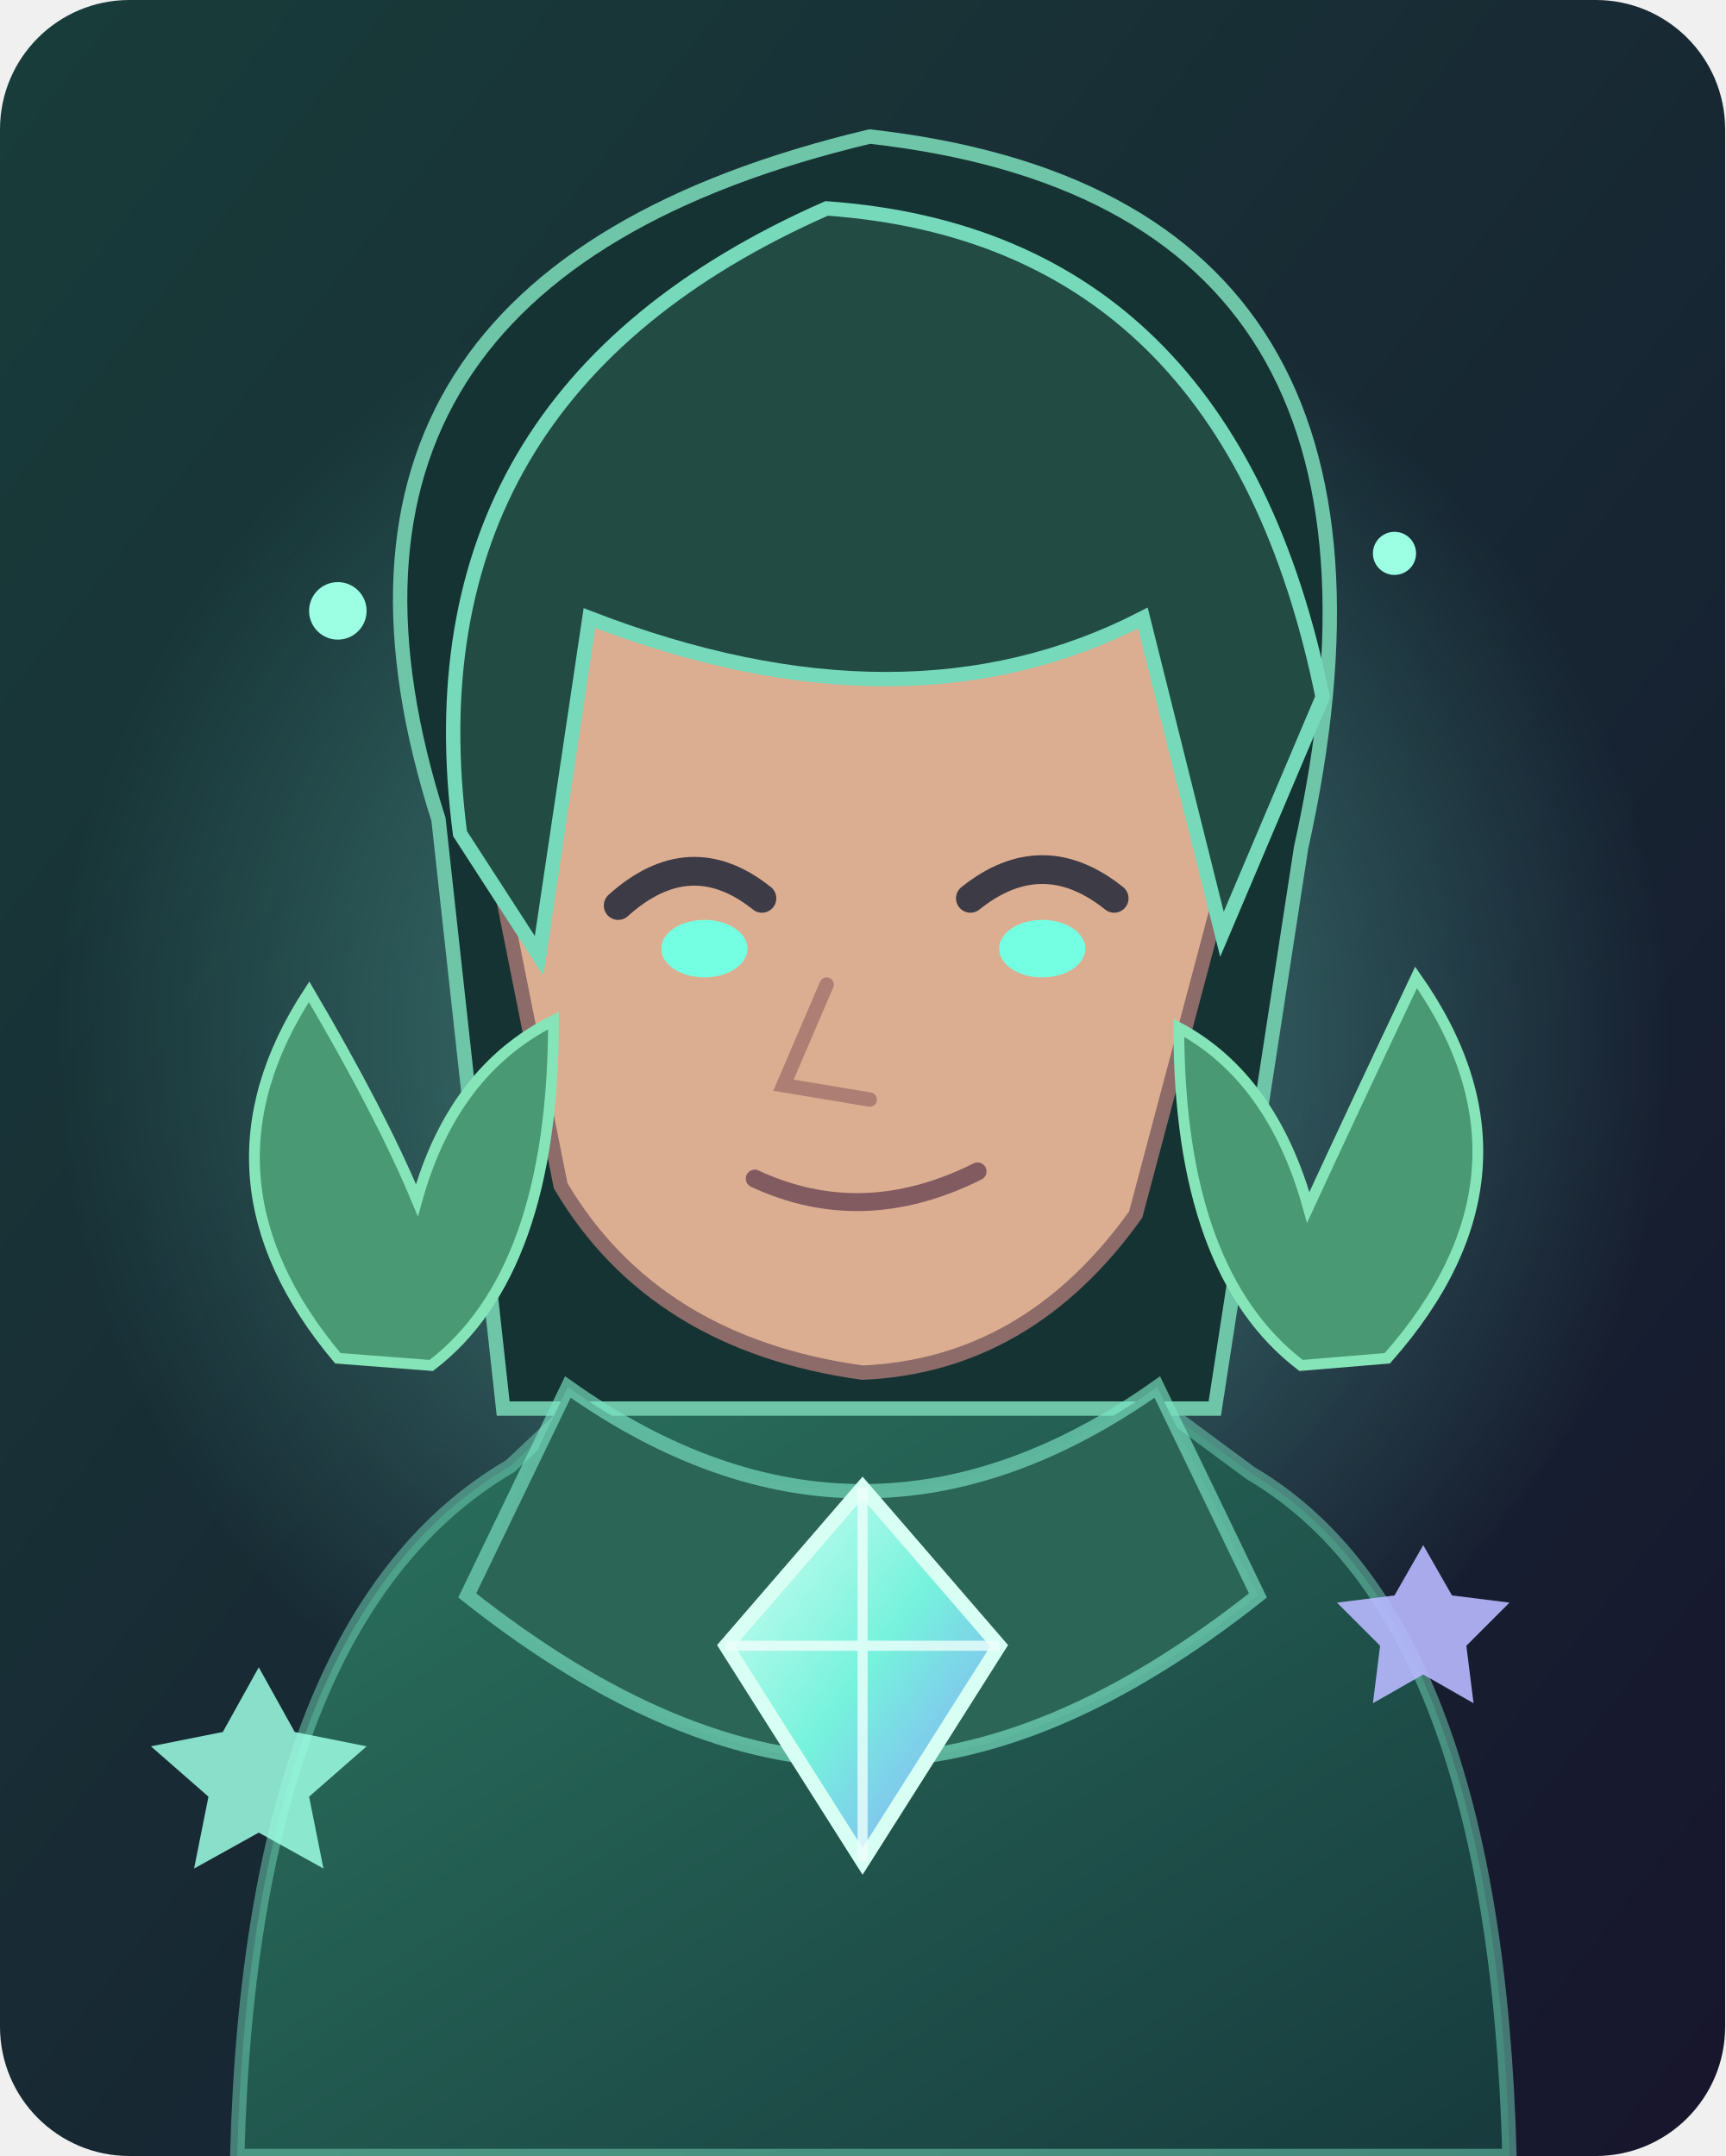
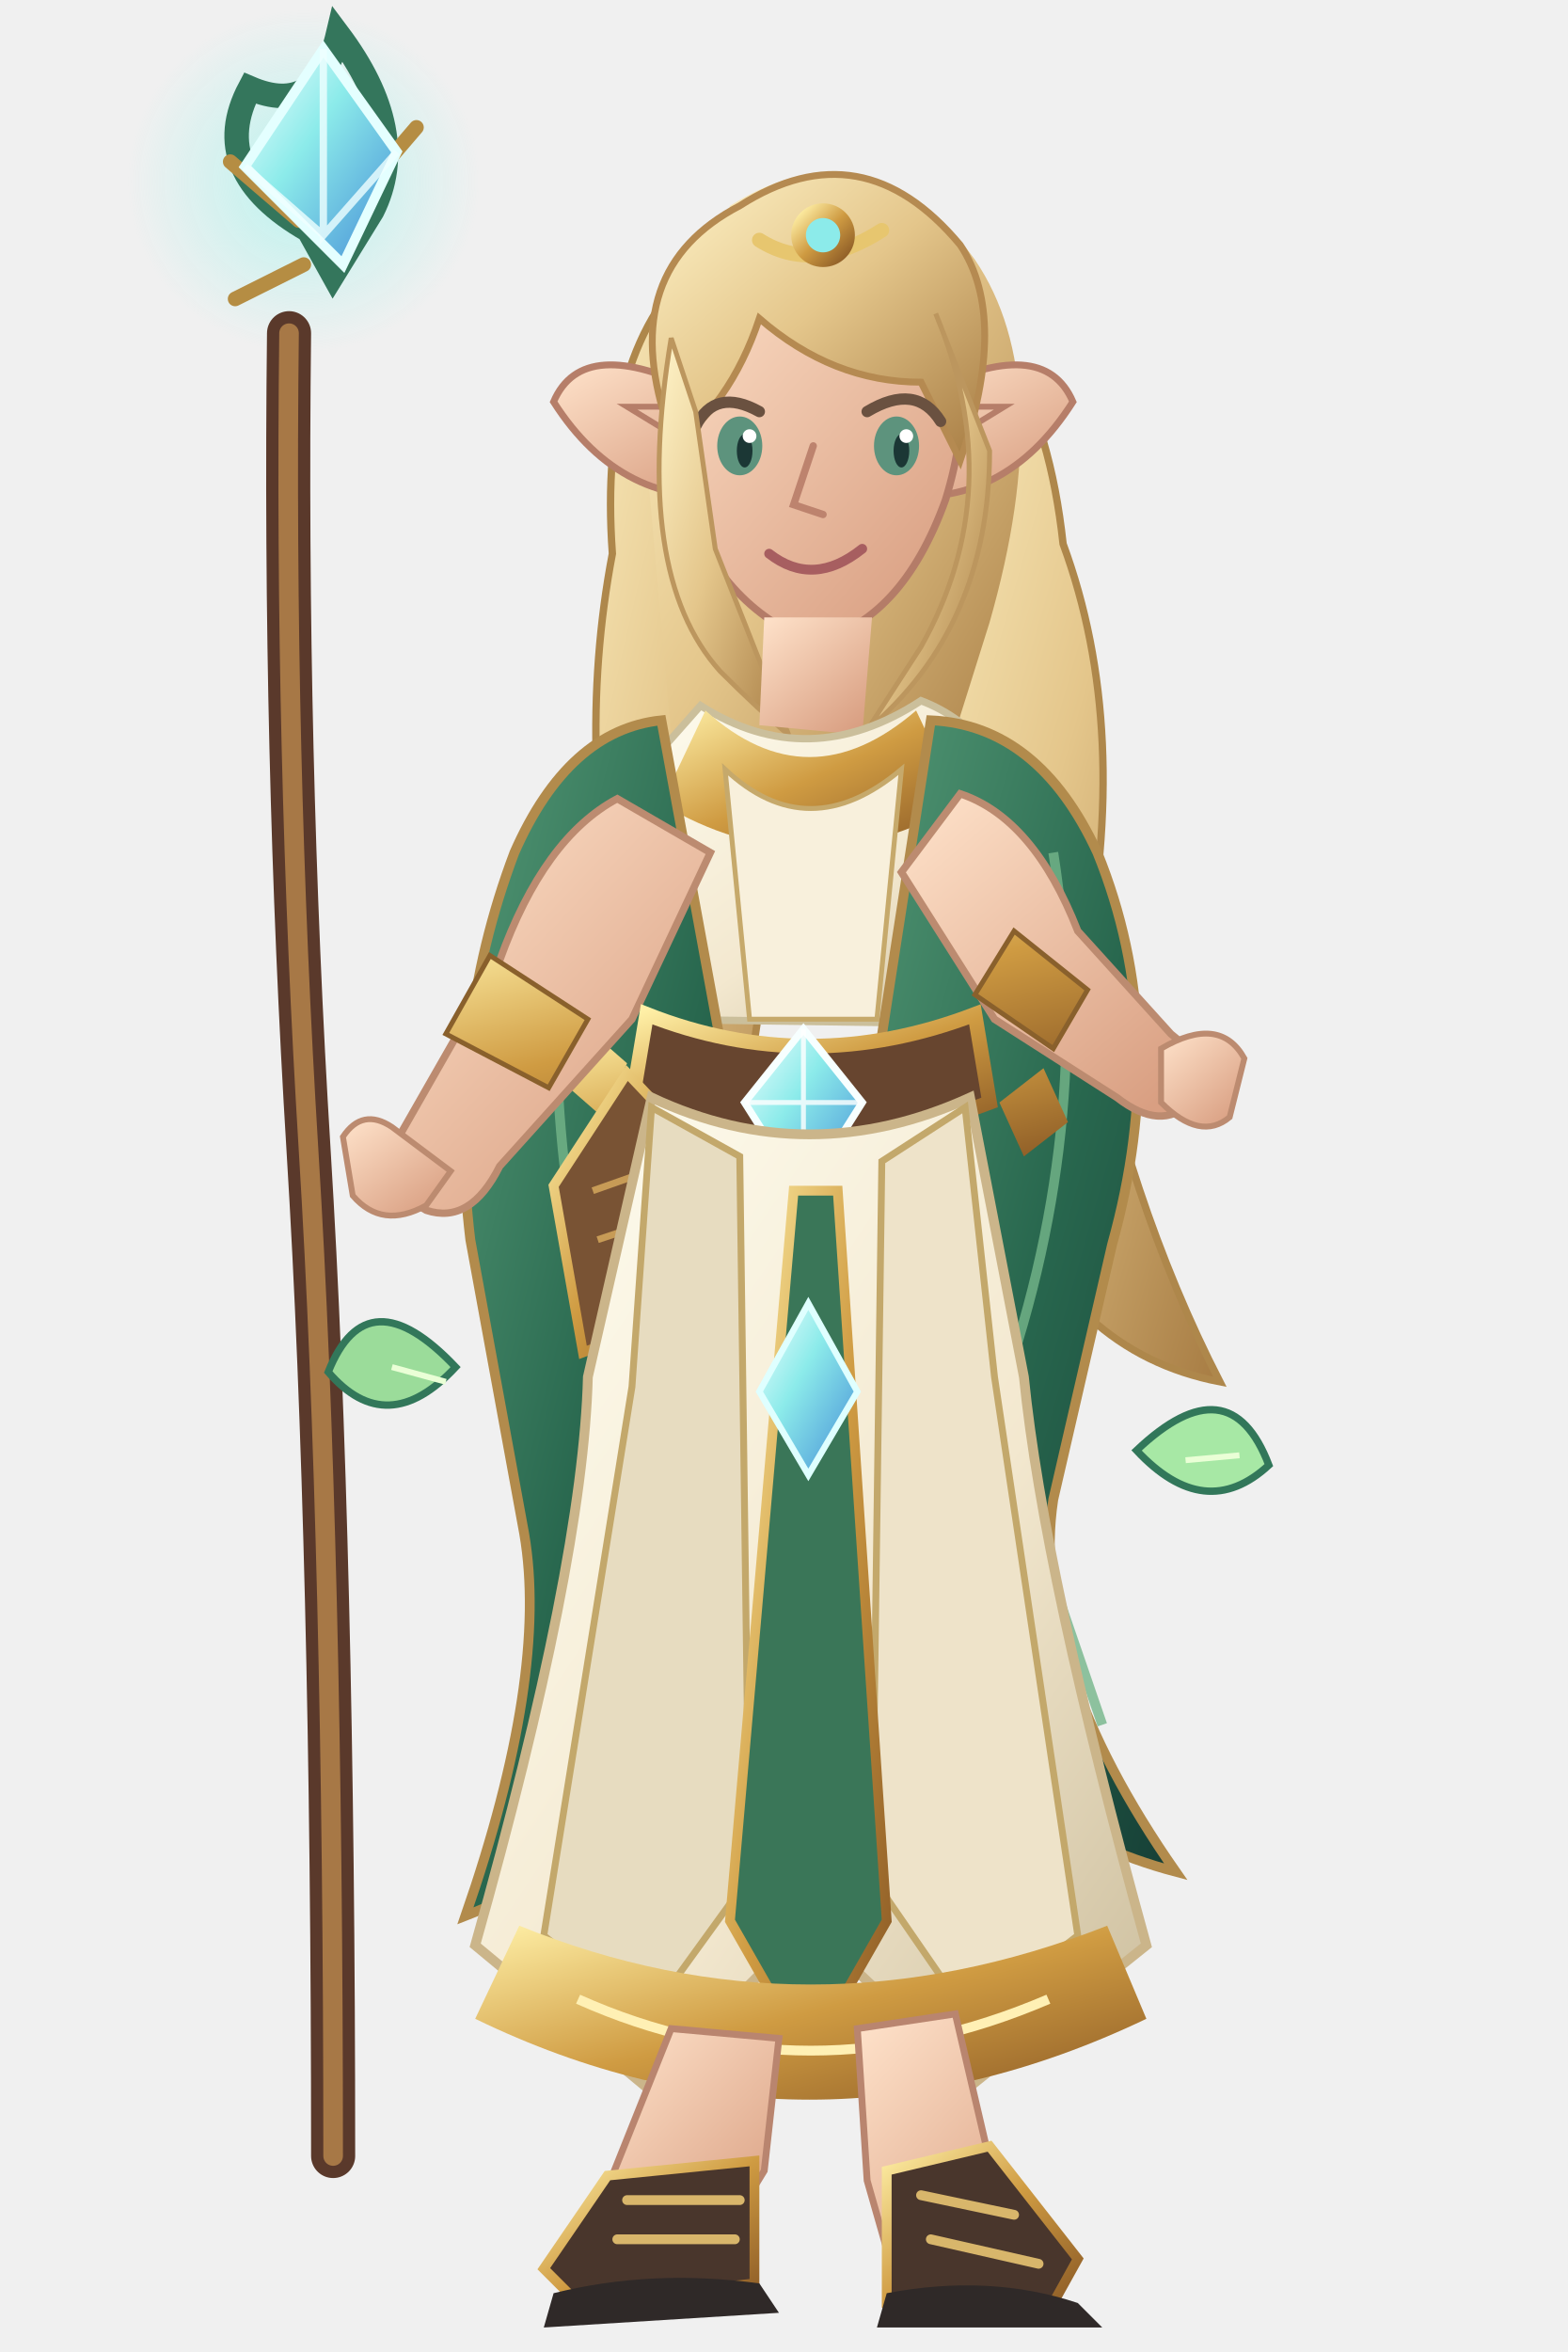
- <svg xmlns="http://www.w3.org/2000/svg" viewBox="0 0 240 300" role="img" aria-labelledby="title desc">
+ <svg xmlns="http://www.w3.org/2000/svg" viewBox="0 0 320 480" role="img" aria-labelledby="title desc">
  <defs>
-     <linearGradient id="bg" x1="0" y1="0" x2="1" y2="1">
-       <stop offset="0" stop-color="#183d3a" />
-       <stop offset="1" stop-color="#17152d" />
+     <linearGradient id="hair" x1="0" y1="0" x2="1" y2="1">
+       <stop stop-color="#fff4c9" />
+       <stop offset=".48" stop-color="#e4c68b" />
+       <stop offset="1" stop-color="#a77c43" />
+     </linearGradient>
+     <linearGradient id="skin" x1="0" y1="0" x2=".8" y2="1">
+       <stop stop-color="#ffe3cb" />
+       <stop offset="1" stop-color="#d99f82" />
+     </linearGradient>
+     <linearGradient id="robe" x1="0" y1="0" x2="1" y2="1">
+       <stop stop-color="#fffef2" />
+       <stop offset=".58" stop-color="#f3e8cf" />
+       <stop offset="1" stop-color="#cbbd9c" />
    </linearGradient>
    <linearGradient id="cloak" x1="0" y1="0" x2="1" y2="1">
-       <stop offset="0" stop-color="#2c7660" />
-       <stop offset="1" stop-color="#173a3d" />
+       <stop stop-color="#539875" />
+       <stop offset=".52" stop-color="#28674e" />
+       <stop offset="1" stop-color="#163f36" />
+     </linearGradient>
+     <linearGradient id="gold" x1="0" y1="0" x2="1" y2="1">
+       <stop stop-color="#fff0a7" />
+       <stop offset=".5" stop-color="#cf9b42" />
+       <stop offset="1" stop-color="#8c5b26" />
    </linearGradient>
    <linearGradient id="crystal" x1="0" y1="0" x2="1" y2="1">
-       <stop offset="0" stop-color="#d8fff3" />
-       <stop offset="0.5" stop-color="#76f2dc" />
-       <stop offset="1" stop-color="#8b9aff" />
+       <stop stop-color="#f5ffff" />
+       <stop offset=".42" stop-color="#8cebea" />
+       <stop offset="1" stop-color="#438bd6" />
    </linearGradient>
-     <radialGradient id="glow">
-       <stop offset="0" stop-color="#7fffe2" stop-opacity=".45" />
-       <stop offset="1" stop-color="#7fffe2" stop-opacity="0" />
+     <radialGradient id="crystalGlow">
+       <stop stop-color="#83f6ed" stop-opacity=".48" />
+       <stop offset="1" stop-color="#83f6ed" stop-opacity="0" />
    </radialGradient>
  </defs>
-   <rect width="240" height="300" rx="18" fill="url(#bg)" />
-   <circle cx="120" cy="145" r="112" fill="url(#glow)" />
-   <path d="M33 300 Q35 225 71 204 L88 188 L151 188 L174 205 Q208 225 210 300Z" fill="url(#cloak)" stroke="#75d9ba" stroke-opacity=".5" stroke-width="2" />
-   <path d="M61 114 Q37 39 121 19 Q201 28 181 118 L169 196 L70 196Z" fill="#153332" stroke="#6ec5a8" stroke-width="2" />
-   <path d="M66 105 Q78 53 120 43 Q159 51 175 105 L158 169 Q143 190 120 191 Q91 187 78 165Z" fill="#dcae91" stroke="#8c6b69" stroke-width="2" />
-   <path d="M64 116 Q56 55 115 29 Q171 33 184 97 L170 130 L159 86 Q126 103 82 86 L75 133Z" fill="#214b43" stroke="#75d9ba" stroke-width="2" />
-   <path d="M86 126 Q96 117 106 125" fill="none" stroke="#3d3b45" stroke-width="4" stroke-linecap="round" />
-   <path d="M135 125 Q145 117 155 125" fill="none" stroke="#3d3b45" stroke-width="4" stroke-linecap="round" />
-   <ellipse cx="98" cy="132" rx="6" ry="4" fill="#75ffe2" />
-   <ellipse cx="145" cy="132" rx="6" ry="4" fill="#75ffe2" />
-   <path d="M115 137 L109 151 L121 153" fill="none" stroke="#ad7f74" stroke-width="2" stroke-linecap="round" />
-   <path d="M105 164 Q120 171 136 163" fill="none" stroke="#825b61" stroke-width="2.5" stroke-linecap="round" />
-   <path d="M79 193 Q120 222 161 193 L175 222 Q146 245 120 245 Q94 245 65 222Z" fill="#2b6555" stroke="#7ce3c4" stroke-opacity=".65" stroke-width="2" />
-   <path d="M120 207 L139 229 L120 259 L101 229Z" fill="url(#crystal)" stroke="#d8fff3" stroke-width="2" />
-   <path d="M120 207 L120 259 M101 229 L139 229" stroke="#effffb" stroke-opacity=".8" stroke-width="1.4" />
-   <path d="M47 189 Q26 164 43 138 Q53 155 58 167 Q63 149 77 142 Q77 177 60 190Z" fill="#499975" stroke="#86e5b8" stroke-width="1.5" />
-   <path d="M193 189 Q216 163 197 136 Q188 155 182 168 Q177 150 164 143 Q164 177 181 190Z" fill="#499975" stroke="#86e5b8" stroke-width="1.5" />
-   <circle cx="47" cy="85" r="4" fill="#9cffe3" />
-   <circle cx="194" cy="77" r="3" fill="#9cffe3" />
-   <path d="M36 232 l5 9 10 2 -8 7 2 10 -9 -5 -9 5 2 -10 -8 -7 10 -2Z" fill="#9cffe3" opacity=".85" />
-   <path d="M198 215 l4 7 8 1 -6 6 1 8 -7 -4 -7 4 1 -8 -6 -6 8 -1Z" fill="#b8b9ff" opacity=".9" />
+   <ellipse cx="62" cy="37" rx="36" ry="35" fill="url(#crystalGlow)" />
+   <path d="M59 68 Q58 154 63 235 T68 440" fill="none" stroke="#5a392b" stroke-width="9" stroke-linecap="round" />
+   <path d="M59 68 Q58 154 63 235 T68 440" fill="none" stroke="#a77846" stroke-width="4" stroke-linecap="round" />
+   <path d="M63 47 Q42 35 51 18 Q65 24 69 7            Q84 27 76 43 L68 56Z" fill="none" stroke="#34765c" stroke-width="5" stroke-linecap="round" />
+   <path d="M61 45 L47 33 M73 40 L85 26 M62 54 L48 61" stroke="#b58d43" stroke-width="3" stroke-linecap="round" />
+   <path d="M66 10 L81 31 L70 54 L50 34Z" fill="url(#crystal)" stroke="#e4ffff" stroke-width="2" />
+   <path d="M66 10 L66 48 L81 31 M66 48 L50 34" fill="none" stroke="#efffff" stroke-opacity=".8" stroke-width="1.5" />
+   <path d="M143 53 Q122 71 125 113 Q117 155 128 201            Q128 246 111 280 Q142 274 151 232 L164 147Z" fill="url(#hair)" stroke="#ae874b" stroke-width="1.5" />
+   <path d="M183 53 Q212 65 217 111 Q231 149 221 198            Q230 245 249 282 Q218 276 205 242 L186 158Z" fill="url(#hair)" stroke="#ae874b" stroke-width="1.5" />
+   <path d="M149 42 Q178 24 199 53 Q216 78 202 127            L191 162 L137 150 L132 94Z" fill="url(#hair)" />
+   <path d="M143 80 Q119 68 113 82 Q127 104 151 101Z" fill="url(#skin)" stroke="#b67e69" stroke-width="1.4" />
+   <path d="M189 80 Q213 68 219 82 Q205 104 182 101Z" fill="url(#skin)" stroke="#b67e69" stroke-width="1.4" />
+   <path d="M141 83 L128 83 L146 94 M191 83 L205 83 L187 94" fill="none" stroke="#b67e69" stroke-width="1.2" />
+   <path d="M143 57 Q166 38 190 57 Q201 76 193 102            Q184 127 166 131 Q147 124 139 101 Q134 77 143 57Z" fill="url(#skin)" stroke="#b47c68" stroke-width="1.5" />
+   <path d="M136 86 Q126 55 151 42 Q176 26 196 50            Q206 65 196 94 L188 78 Q170 78 155 65            Q149 83 136 92Z" fill="url(#hair)" stroke="#b58a51" stroke-width="1.4" />
+   <path d="M142 87 Q146 79 155 84 M177 84 Q187 78 192 86" fill="none" stroke="#6a5140" stroke-width="2.3" stroke-linecap="round" />
+   <ellipse cx="151" cy="91" rx="4.6" ry="6" fill="#5d937d" />
+   <ellipse cx="183" cy="91" rx="4.6" ry="6" fill="#5d937d" />
+   <ellipse cx="152" cy="92" rx="1.6" ry="3.4" fill="#1b3735" />
+   <ellipse cx="184" cy="92" rx="1.6" ry="3.4" fill="#1b3735" />
+   <circle cx="153" cy="89" r="1.4" fill="#fff" />
+   <circle cx="185" cy="89" r="1.4" fill="#fff" />
+   <path d="M166 91 L162 103 L168 105" fill="none" stroke="#bd836e" stroke-width="1.5" stroke-linecap="round" />
+   <path d="M157 113 Q166 120 176 112" fill="none" stroke="#a75e60" stroke-width="2" stroke-linecap="round" />
+   <path d="M137 69 Q129 117 147 137 Q155 145 161 150            L146 112 L142 84Z" fill="url(#hair)" stroke="#bc965e" stroke-width="1" />
+   <path d="M191 64 Q206 100 188 132 L177 149 Q202 128 202 92Z" fill="url(#hair)" stroke="#bc965e" stroke-width="1" />
+   <path d="M155 49 Q166 56 180 47" fill="none" stroke="#e7c66f" stroke-width="3" stroke-linecap="round" />
+   <circle cx="168" cy="48" r="5" fill="#8cebea" stroke="url(#gold)" stroke-width="3" />
+   <path d="M156 126 L155 148 L176 150 L178 126Z" fill="url(#skin)" />
+   <path d="M143 144 Q165 158 188 143 Q204 149 214 173            L202 209 L132 208 L120 170Z" fill="url(#robe)" stroke="#cbbf9b" stroke-width="1.5" />
+   <path d="M144 145 Q165 164 187 145 L196 164            Q165 182 135 164Z" fill="url(#gold)" />
+   <path d="M148 157 Q165 173 184 157            L179 208 L153 208Z" fill="#f8f0dc" stroke="#c6a96b" stroke-width="1" />
+   <path d="M135 147 Q116 149 105 174 Q91 211 96 253            L107 313 Q112 342 95 391            Q126 379 145 348 L155 256Z" fill="url(#cloak)" stroke="#b28b4c" stroke-width="2" />
+   <path d="M190 147 Q212 148 224 174 Q239 211 227 254            L215 306 Q210 339 240 382            Q206 373 184 343 L174 250Z" fill="url(#cloak)" stroke="#b28b4c" stroke-width="2" />
+   <path d="M116 172 Q108 231 126 289 L112 355            M215 174 Q224 231 203 288 L225 352" fill="none" stroke="#74b58a" stroke-opacity=".8" stroke-width="2" />
+   <path d="M120 210 l8 7 -5 11 -8 -7Z            M213 218 l-9 7 5 11 9 -7Z" fill="url(#gold)" />
+   <path d="M126 163 Q111 171 102 196 L82 231            Q78 242 87 247 Q96 250 102 238            L129 208 L145 174Z" fill="url(#skin)" stroke="#bc8b70" stroke-width="1.5" />
+   <path d="M196 162 Q211 167 220 190 L239 211            Q248 218 243 225 Q237 231 228 224            L203 208 L184 178Z" fill="url(#skin)" stroke="#bc8b70" stroke-width="1.5" />
+   <path d="M80 230 Q74 226 70 232 L72 244            Q78 251 87 246 L92 239Z" fill="url(#skin)" stroke="#bc8b70" stroke-width="1.2" />
+   <path d="M237 214 Q249 207 254 216 L251 228            Q245 233 237 225Z" fill="url(#skin)" stroke="#bc8b70" stroke-width="1.2" />
+   <path d="M100 195 L120 208 L112 222 L91 211Z            M207 190 L222 202 L215 214 L199 203Z" fill="url(#gold)" stroke="#89602c" stroke-width="1" />
+   <path d="M132 207 Q165 220 199 207 L202 225            Q165 239 129 225Z" fill="#67452f" stroke="url(#gold)" stroke-width="3" />
+   <path d="M164 210 L176 225 L164 244 L152 225Z" fill="url(#crystal)" stroke="#f7ffff" stroke-width="1.5" />
+   <path d="M164 210 L164 240 M152 225 L176 225" stroke="#fff" stroke-opacity=".8" />
+   <path d="M128 219 L113 242 L119 276 L143 267 L146 238Z" fill="#795334" stroke="url(#gold)" stroke-width="2" />
+   <path d="M121 243 L138 237 M122 253 L140 247 M124 263 L140 257" stroke="#c79b56" stroke-width="1.4" />
+   <path d="M133 224 Q165 239 198 224 L209 281            Q213 321 234 397 L199 425 L165 393            L132 426 L97 397 Q119 319 120 281Z" fill="url(#robe)" stroke="#cbb58a" stroke-width="2" />
+   <path d="M133 226 L151 236 L153 383 L132 412            L111 395 L129 283Z" fill="#e7dcc0" stroke="#c3a86b" stroke-width="1.4" />
+   <path d="M197 226 L180 237 L178 383 L198 412            L220 395 L203 281Z" fill="#eee3c9" stroke="#c3a86b" stroke-width="1.4" />
+   <path d="M162 243 L171 243 L181 392 L165 420 L149 392Z" fill="#3a7658" stroke="url(#gold)" stroke-width="2" />
+   <path d="M165 266 L175 284 L165 301 L155 284Z" fill="url(#crystal)" stroke="#dfffff" stroke-width="1.3" />
+   <path d="M106 393 Q165 417 226 393 L234 412            Q165 445 97 412Z" fill="url(#gold)" />
+   <path d="M118 408 Q165 429 214 408" fill="none" stroke="#fff0b4" stroke-width="2" />
+   <path d="M137 414 L159 416 L156 443 L145 461            L123 461 L125 444Z" fill="url(#skin)" stroke="#b9856f" stroke-width="1.4" />
+   <path d="M175 414 L195 411 L202 441 L216 457            L210 468 L183 466 L177 445Z" fill="url(#skin)" stroke="#b9856f" stroke-width="1.4" />
+   <path d="M124 444 L154 441 L154 466            L118 470 L111 463Z" fill="#49362c" stroke="url(#gold)" stroke-width="2" />
+   <path d="M181 443 L202 438 L220 461            L215 470 L181 470Z" fill="#49362c" stroke="url(#gold)" stroke-width="2" />
+   <path d="M128 449 L151 449 M126 457 L150 457            M188 448 L207 452 M190 457 L212 462" stroke="#d8b66b" stroke-width="2" stroke-linecap="round" />
+   <path d="M113 468 Q133 463 155 466 L159 472 L111 475Z            M181 468 Q202 464 220 470 L225 475 L179 475Z" fill="#2f2928" />
+   <path d="M93 279 Q75 260 67 280 Q79 294 93 279Z" fill="#9bdc9a" stroke="#32775a" stroke-width="1.5" />
+   <path d="M232 296 Q251 278 259 299 Q246 311 232 296Z" fill="#a7e8a5" stroke="#32775a" stroke-width="1.5" />
+   <path d="M80 279 L91 282 M242 298 L253 297" stroke="#eaffd6" stroke-width="1.2" />
</svg>
